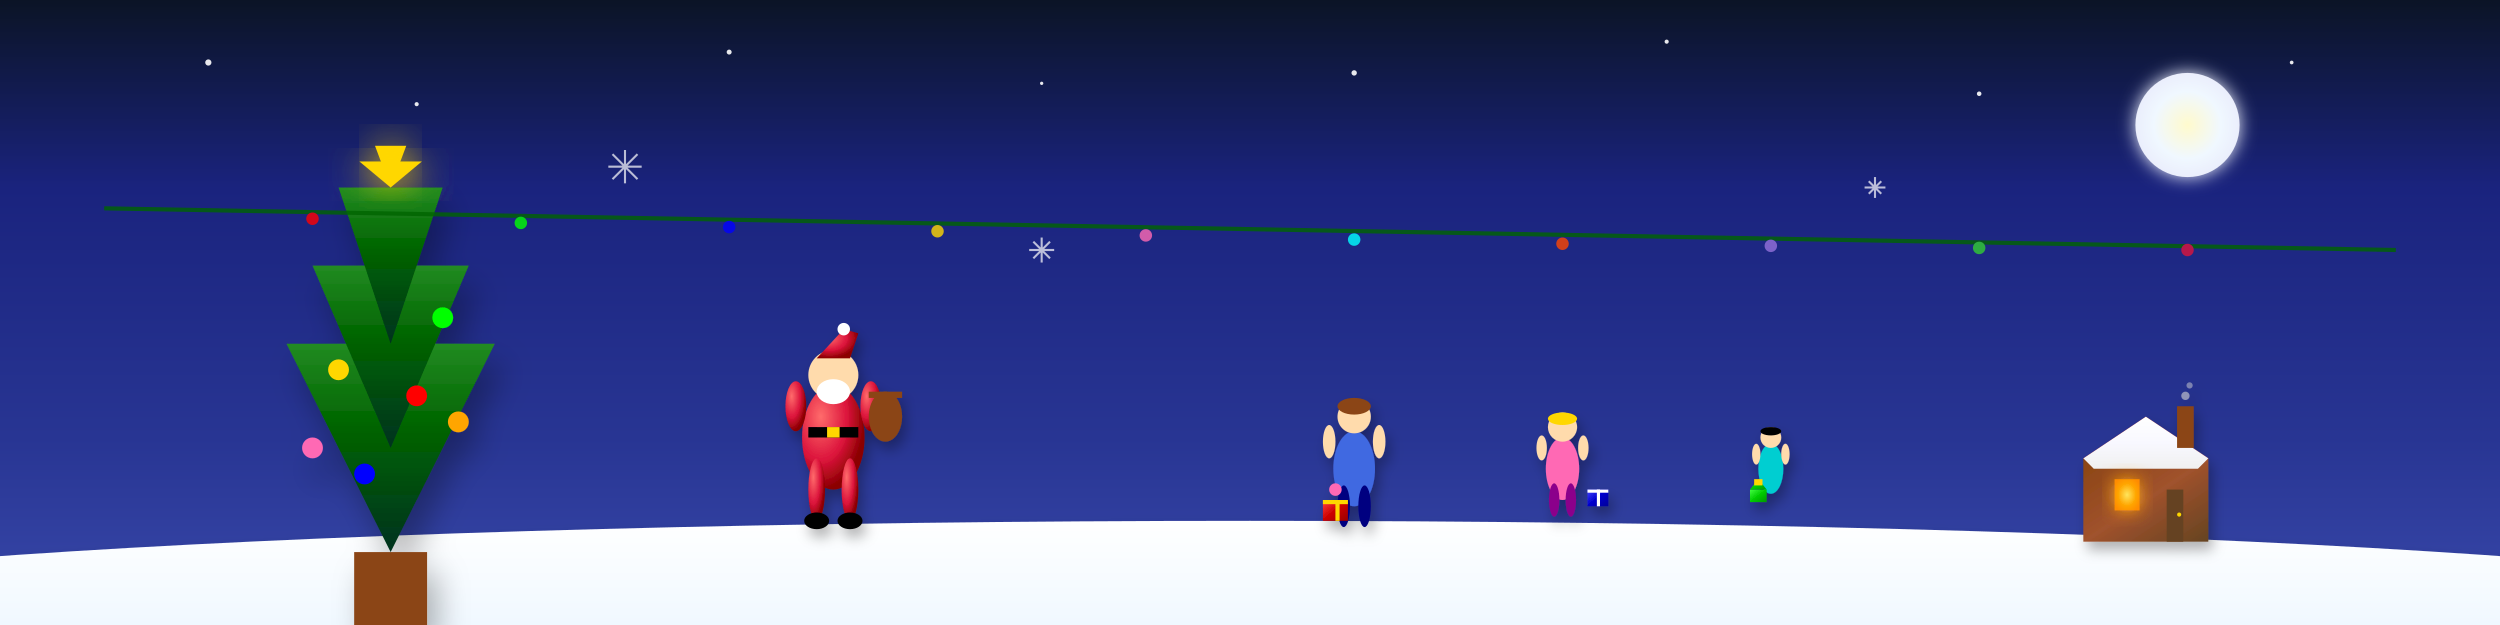
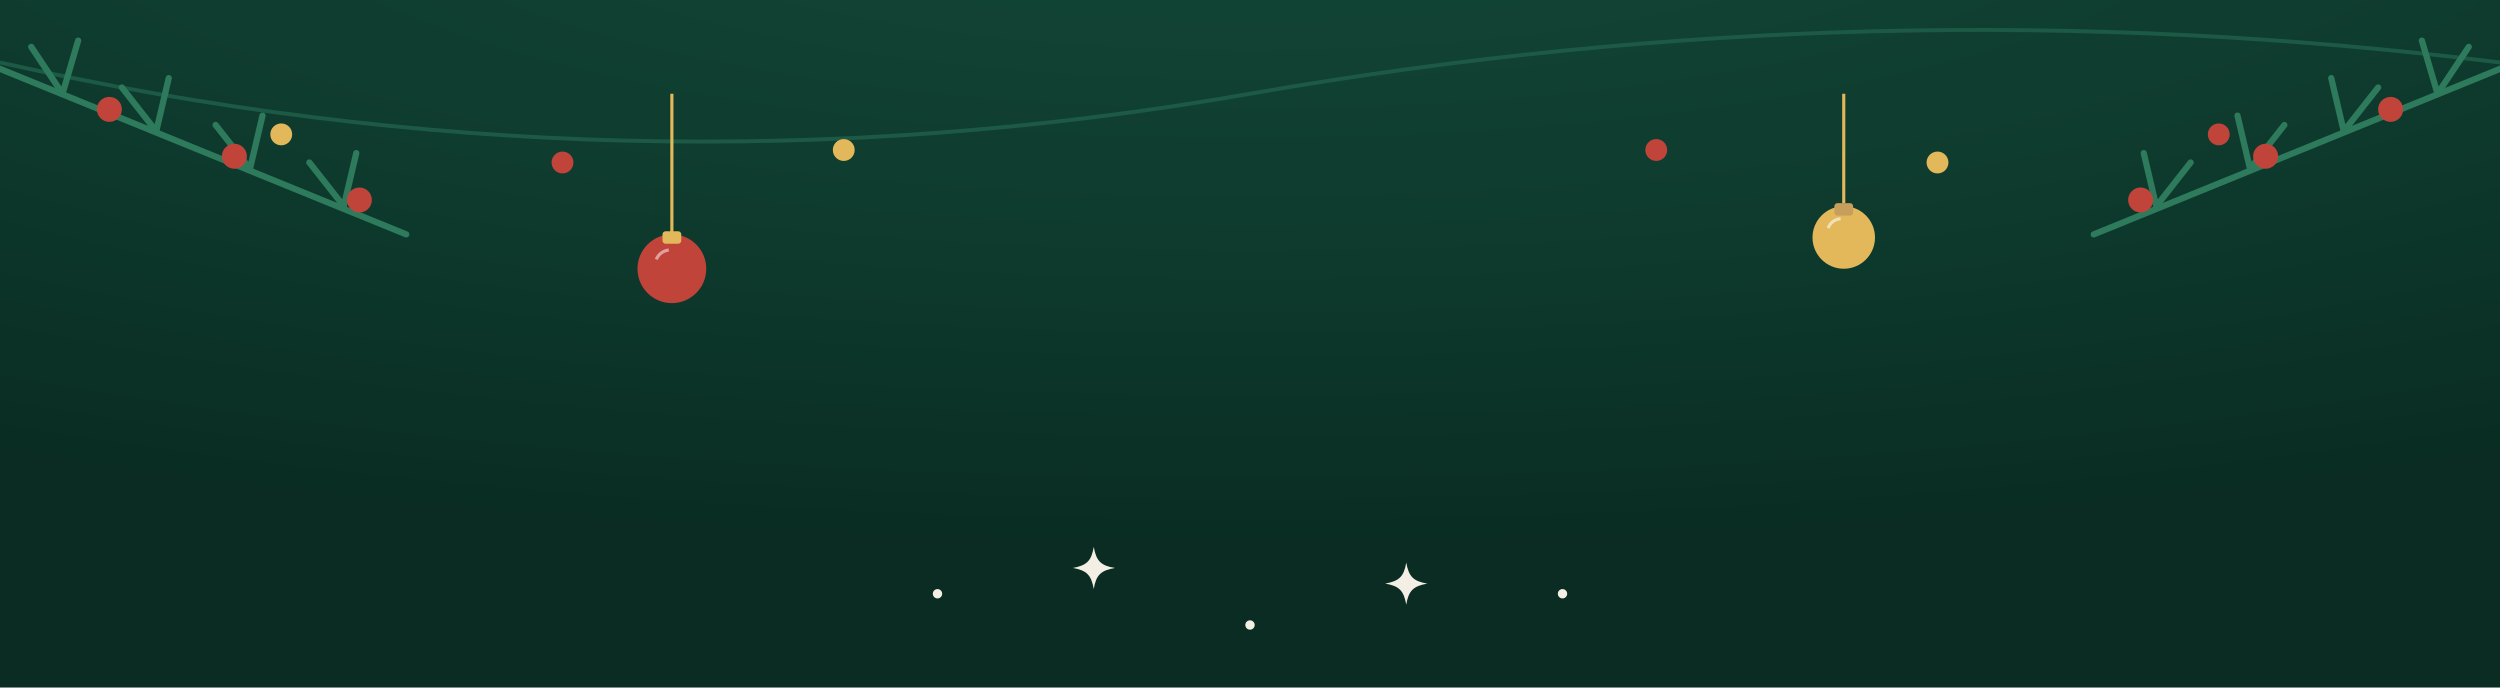
- <svg xmlns="http://www.w3.org/2000/svg" width="1200" height="300" viewBox="0 0 1200 300">
+ <svg xmlns="http://www.w3.org/2000/svg" width="1600" height="440" viewBox="0 0 1600 440">
  <defs>
-     <linearGradient id="nightSky" x1="0%" y1="0%" x2="0%" y2="100%">
-       <stop offset="0%" style="stop-color:#0B1426" />
-       <stop offset="30%" style="stop-color:#1A237E" />
-       <stop offset="70%" style="stop-color:#283593" />
-       <stop offset="100%" style="stop-color:#3949AB" />
-     </linearGradient>
-     <radialGradient id="moonGlow" cx="50%" cy="50%" r="80%">
-       <stop offset="0%" style="stop-color:#FFFACD" />
-       <stop offset="40%" style="stop-color:#F0F8FF" />
-       <stop offset="80%" style="stop-color:#E6E6FA" />
-       <stop offset="100%" style="stop-color:#D8BFD8" />
+     <radialGradient id="xmBg" cx="50%" cy="-20%" r="100%">
+       <stop offset="0%" stop-color="#134838" />
+       <stop offset="55%" stop-color="#0E3B2E" />
+       <stop offset="100%" stop-color="#0A2C22" />
    </radialGradient>
-     <linearGradient id="snowGround" x1="0%" y1="0%" x2="0%" y2="100%">
-       <stop offset="0%" style="stop-color:#FFFFFF" />
-       <stop offset="50%" style="stop-color:#F0F8FF" />
-       <stop offset="100%" style="stop-color:#E0E6FF" />
-     </linearGradient>
-     <linearGradient id="houseWall" x1="0%" y1="0%" x2="100%" y2="100%">
-       <stop offset="0%" style="stop-color:#8B4513" />
-       <stop offset="50%" style="stop-color:#A0522D" />
-       <stop offset="100%" style="stop-color:#654321" />
-     </linearGradient>
-     <linearGradient id="roofSnow" x1="0%" y1="0%" x2="0%" y2="100%">
-       <stop offset="0%" style="stop-color:#FFFFFF" />
-       <stop offset="50%" style="stop-color:#F8F8FF" />
-       <stop offset="100%" style="stop-color:#F0F0F0" />
-     </linearGradient>
-     <radialGradient id="windowGlow" cx="50%" cy="50%" r="60%">
-       <stop offset="0%" style="stop-color:#FFE55C" />
-       <stop offset="60%" style="stop-color:#FFA500" />
-       <stop offset="100%" style="stop-color:#FF8C00" />
-     </radialGradient>
-     <linearGradient id="treeGreen" x1="0%" y1="0%" x2="0%" y2="100%">
-       <stop offset="0%" style="stop-color:#228B22" />
-       <stop offset="40%" style="stop-color:#006400" />
-       <stop offset="100%" style="stop-color:#013220" />
-     </linearGradient>
-     <radialGradient id="santaSuit" cx="30%" cy="30%" r="70%">
-       <stop offset="0%" style="stop-color:#FF6B6B" />
-       <stop offset="60%" style="stop-color:#DC143C" />
-       <stop offset="100%" style="stop-color:#8B0000" />
-     </radialGradient>
-     <linearGradient id="reindeerBrown" x1="0%" y1="0%" x2="100%" y2="100%">
-       <stop offset="0%" style="stop-color:#D2691E" />
-       <stop offset="50%" style="stop-color:#A0522D" />
-       <stop offset="100%" style="stop-color:#8B4513" />
-     </linearGradient>
-     <linearGradient id="giftRed" x1="0%" y1="0%" x2="100%" y2="100%">
-       <stop offset="0%" style="stop-color:#FF4444" />
-       <stop offset="50%" style="stop-color:#CC0000" />
-       <stop offset="100%" style="stop-color:#990000" />
-     </linearGradient>
-     <linearGradient id="giftBlue" x1="0%" y1="0%" x2="100%" y2="100%">
-       <stop offset="0%" style="stop-color:#4444FF" />
-       <stop offset="50%" style="stop-color:#0000CC" />
-       <stop offset="100%" style="stop-color:#000099" />
-     </linearGradient>
-     <linearGradient id="giftGreen" x1="0%" y1="0%" x2="100%" y2="100%">
-       <stop offset="0%" style="stop-color:#44FF44" />
-       <stop offset="50%" style="stop-color:#00CC00" />
-       <stop offset="100%" style="stop-color:#009900" />
-     </linearGradient>
-     <filter id="dropShadow" x="-50%" y="-50%" width="200%" height="200%">
-       <feGaussianBlur in="SourceAlpha" stdDeviation="3" />
-       <feOffset dx="2" dy="4" result="offset" />
-       <feFlood flood-color="#000000" flood-opacity="0.3" />
-       <feComposite in2="offset" operator="in" />
-       <feMerge>
-         <feMergeNode />
-         <feMergeNode in="SourceGraphic" />
-       </feMerge>
-     </filter>
-     <filter id="softGlow" x="-50%" y="-50%" width="200%" height="200%">
-       <feGaussianBlur stdDeviation="4" result="coloredBlur" />
-       <feMerge>
-         <feMergeNode in="coloredBlur" />
-         <feMergeNode in="SourceGraphic" />
-       </feMerge>
-     </filter>
-     <filter id="innerShadow" x="-50%" y="-50%" width="200%" height="200%">
-       <feOffset dx="0" dy="2" />
-       <feGaussianBlur stdDeviation="2" result="offset-blur" />
-       <feFlood flood-color="#000000" flood-opacity="0.2" />
-       <feComposite in2="offset-blur" operator="in" />
-       <feComposite in2="SourceGraphic" operator="atop" />
-     </filter>
+     <style>
+       @keyframes sway { 0%,100% { transform: rotate(-3deg); } 50% { transform: rotate(3deg); } }
+       @keyframes twinkle { 0%,100% { opacity: .35; transform: scale(.85); } 50% { opacity: 1; transform: scale(1.1); } }
+     </style>
  </defs>
-   <rect width="1200" height="300" fill="url(#nightSky)" />
-   <g opacity="0.9">
-     <circle cx="100" cy="30" r="1.5" fill="#FFFFFF">
-       <animate attributeName="opacity" values="0.3;1;0.3" dur="2s" repeatCount="indefinite" />
-     </circle>
-     <circle cx="200" cy="50" r="1" fill="#FFFFFF">
-       <animate attributeName="opacity" values="0.5;1;0.5" dur="3s" repeatCount="indefinite" />
-     </circle>
-     <circle cx="350" cy="25" r="1.2" fill="#FFFFFF">
-       <animate attributeName="opacity" values="0.4;1;0.4" dur="2.5s" repeatCount="indefinite" />
-     </circle>
-     <circle cx="500" cy="40" r="0.8" fill="#FFFFFF">
-       <animate attributeName="opacity" values="0.6;1;0.6" dur="1.8s" repeatCount="indefinite" />
-     </circle>
-     <circle cx="650" cy="35" r="1.3" fill="#FFFFFF">
-       <animate attributeName="opacity" values="0.3;1;0.3" dur="2.2s" repeatCount="indefinite" />
-     </circle>
-     <circle cx="800" cy="20" r="1" fill="#FFFFFF">
-       <animate attributeName="opacity" values="0.5;1;0.5" dur="2.8s" repeatCount="indefinite" />
-     </circle>
-     <circle cx="950" cy="45" r="1.1" fill="#FFFFFF">
-       <animate attributeName="opacity" values="0.4;1;0.4" dur="2.1s" repeatCount="indefinite" />
-     </circle>
-     <circle cx="1100" cy="30" r="0.9" fill="#FFFFFF">
-       <animate attributeName="opacity" values="0.6;1;0.6" dur="2.6s" repeatCount="indefinite" />
-     </circle>
+   <rect width="1600" height="440" fill="url(#xmBg)" />
+   <path d="M0 40 Q 400 130 800 60 T 1600 40" stroke="#1C5A46" stroke-width="2.5" fill="none" />
+   <g>
+     <circle cx="180" cy="86" r="7" fill="#E3B85A" />
+     <circle cx="360" cy="104" r="7" fill="#C1443B" />
+     <circle cx="540" cy="96" r="7" fill="#E3B85A" />
+     <circle cx="1060" cy="96" r="7" fill="#C1443B" />
+     <circle cx="1240" cy="104" r="7" fill="#E3B85A" />
+     <circle cx="1420" cy="86" r="7" fill="#C1443B" />
  </g>
-   <circle cx="1050" cy="60" r="25" fill="url(#moonGlow)" filter="url(#softGlow)" />
-   <ellipse cx="600" cy="300" rx="800" ry="50" fill="url(#snowGround)" filter="url(#dropShadow)" />
-   <g transform="translate(100, -85) scale(2.5)" filter="url(#dropShadow)">
-     <rect x="28" y="140" width="14" height="30" fill="#8B4513" />
-     <polygon points="35,140 15,100 55,100" fill="url(#treeGreen)" />
-     <polygon points="35,120 20,85 50,85" fill="url(#treeGreen)" />
-     <polygon points="35,100 25,70 45,70" fill="url(#treeGreen)" />
-     <circle cx="25" cy="105" r="2" fill="#FFD700" />
-     <circle cx="40" cy="110" r="2" fill="#FF0000" />
-     <circle cx="30" cy="125" r="2" fill="#0000FF" />
-     <circle cx="45" cy="95" r="2" fill="#00FF00" />
-     <circle cx="20" cy="120" r="2" fill="#FF69B4" />
-     <circle cx="48" cy="115" r="2" fill="#FFA500" />
-     <polygon points="35,70 32,62 38,62" fill="#FFD700" filter="url(#softGlow)" />
-     <polygon points="35,70 29,65 41,65" fill="#FFD700" filter="url(#softGlow)" />
+   <g stroke="#2E7A5C" stroke-width="4" stroke-linecap="round" fill="none">
+     <path d="M-10 40 L 260 150" />
+     <path d="M40 60 l -20 -30 M40 60 l 10 -34" />
+     <path d="M100 84 l -22 -28 M100 84 l 8 -34" />
+     <path d="M160 108 l -22 -28 M160 108 l 8 -34" />
+     <path d="M220 132 l -22 -28 M220 132 l 8 -34" />
  </g>
-   <g transform="translate(400, 180)" filter="url(#dropShadow)">
-     <ellipse cx="0" cy="30" rx="15" ry="25" fill="url(#santaSuit)" />
-     <circle cx="0" cy="0" r="12" fill="#FFDBAC" />
-     <polygon points="-8,-8 8,-8 12,-20 5,-22" fill="url(#santaSuit)" />
-     <circle cx="5" cy="-22" r="3" fill="#FFFFFF" />
-     <ellipse cx="0" cy="8" rx="8" ry="6" fill="#FFFFFF" />
-     <rect x="-12" y="25" width="24" height="5" fill="#000000" />
-     <rect x="-3" y="25" width="6" height="5" fill="#FFD700" />
-     <ellipse cx="-18" cy="15" rx="5" ry="12" fill="url(#santaSuit)" />
-     <ellipse cx="18" cy="15" rx="5" ry="12" fill="url(#santaSuit)" />
-     <ellipse cx="-8" cy="55" rx="4" ry="15" fill="url(#santaSuit)" />
-     <ellipse cx="8" cy="55" rx="4" ry="15" fill="url(#santaSuit)" />
-     <ellipse cx="-8" cy="70" rx="6" ry="4" fill="#000000" />
-     <ellipse cx="8" cy="70" rx="6" ry="4" fill="#000000" />
-     <ellipse cx="25" cy="20" rx="8" ry="12" fill="#8B4513" />
-     <rect x="17" y="8" width="16" height="3" fill="#8B4513" />
+   <circle cx="70" cy="70" r="8" fill="#C1443B" />
+   <circle cx="150" cy="100" r="8" fill="#C1443B" />
+   <circle cx="230" cy="128" r="8" fill="#C1443B" />
+   <g stroke="#2E7A5C" stroke-width="4" stroke-linecap="round" fill="none">
+     <path d="M1610 40 L 1340 150" />
+     <path d="M1560 60 l 20 -30 M1560 60 l -10 -34" />
+     <path d="M1500 84 l 22 -28 M1500 84 l -8 -34" />
+     <path d="M1440 108 l 22 -28 M1440 108 l -8 -34" />
+     <path d="M1380 132 l 22 -28 M1380 132 l -8 -34" />
  </g>
-   <g transform="translate(650, 200)" filter="url(#dropShadow)">
-     <ellipse cx="0" cy="25" rx="10" ry="18" fill="#4169E1" />
-     <circle cx="0" cy="0" r="8" fill="#FFDBAC" />
-     <ellipse cx="0" cy="-5" rx="8" ry="4" fill="#8B4513" />
-     <ellipse cx="-12" cy="12" rx="3" ry="8" fill="#FFDBAC" />
-     <ellipse cx="12" cy="12" rx="3" ry="8" fill="#FFDBAC" />
-     <ellipse cx="-5" cy="43" rx="3" ry="10" fill="#000080" />
-     <ellipse cx="5" cy="43" rx="3" ry="10" fill="#000080" />
-     <rect x="-15" y="40" width="12" height="10" fill="url(#giftRed)" />
-     <rect x="-15" y="40" width="12" height="2" fill="#FFD700" />
-     <rect x="-9" y="40" width="2" height="10" fill="#FFD700" />
-     <circle cx="-9" cy="35" r="3" fill="#FF69B4" />
+   <circle cx="1530" cy="70" r="8" fill="#C1443B" />
+   <circle cx="1450" cy="100" r="8" fill="#C1443B" />
+   <circle cx="1370" cy="128" r="8" fill="#C1443B" />
+   <g style="animation:sway 6s ease-in-out infinite; transform-origin:430px 60px;">
+     <line x1="430" y1="60" x2="430" y2="150" stroke="#E3B85A" stroke-width="2" />
+     <circle cx="430" cy="172" r="22" fill="#C1443B" />
+     <rect x="424" y="148" width="12" height="8" rx="2" fill="#E3B85A" />
+     <path d="M420 166 a10 10 0 0 1 8 -6" stroke="#fff" stroke-width="2" fill="none" opacity=".5" />
  </g>
-   <g transform="translate(750, 205)" filter="url(#dropShadow)">
-     <ellipse cx="0" cy="20" rx="8" ry="15" fill="#FF69B4" />
-     <circle cx="0" cy="0" r="7" fill="#FFDBAC" />
-     <ellipse cx="0" cy="-4" rx="7" ry="3" fill="#FFD700" />
-     <ellipse cx="-10" cy="10" rx="2.5" ry="6" fill="#FFDBAC" />
-     <ellipse cx="10" cy="10" rx="2.5" ry="6" fill="#FFDBAC" />
-     <ellipse cx="-4" cy="35" rx="2.5" ry="8" fill="#8B008B" />
-     <ellipse cx="4" cy="35" rx="2.5" ry="8" fill="#8B008B" />
-     <rect x="12" y="30" width="10" height="8" fill="url(#giftBlue)" />
-     <rect x="12" y="30" width="10" height="1.5" fill="#FFFFFF" />
-     <rect x="16.5" y="30" width="1.5" height="8" fill="#FFFFFF" />
+   <g style="animation:sway 7s ease-in-out .6s infinite; transform-origin:1180px 60px;">
+     <line x1="1180" y1="60" x2="1180" y2="130" stroke="#E3B85A" stroke-width="2" />
+     <circle cx="1180" cy="152" r="20" fill="#E3B85A" />
+     <rect x="1174" y="130" width="12" height="8" rx="2" fill="#C79E5C" />
+     <path d="M1170 146 a9 9 0 0 1 8 -6" stroke="#fff" stroke-width="2" fill="none" opacity=".55" />
  </g>
-   <g transform="translate(850, 210)" filter="url(#dropShadow)">
-     <ellipse cx="0" cy="15" rx="6" ry="12" fill="#00CED1" />
-     <circle cx="0" cy="0" r="5" fill="#FFDBAC" />
-     <ellipse cx="0" cy="-3" rx="5" ry="2" fill="#000000" />
-     <ellipse cx="-7" cy="8" rx="2" ry="5" fill="#FFDBAC" />
-     <ellipse cx="7" cy="8" rx="2" ry="5" fill="#FFDBAC" />
-     <rect x="-10" y="25" width="8" height="6" fill="url(#giftGreen)" />
-     <polygon points="-10,25 -2,25 -6,20" fill="url(#giftGreen)" />
-     <rect x="-8" y="20" width="4" height="3" fill="#FFD700" />
-   </g>
-   <g opacity="0.7">
-     <g transform="translate(300, 80)">
-       <path d="M0,-8 L0,8 M-8,0 L8,0 M-6,-6 L6,6 M-6,6 L6,-6" stroke="#FFFFFF" stroke-width="1" fill="none" />
-     </g>
-     <g transform="translate(500, 120)">
-       <path d="M0,-6 L0,6 M-6,0 L6,0 M-4,-4 L4,4 M-4,4 L4,-4" stroke="#FFFFFF" stroke-width="1" fill="none" />
-     </g>
-     <g transform="translate(900, 90)">
-       <path d="M0,-5 L0,5 M-5,0 L5,0 M-3,-3 L3,3 M-3,3 L3,-3" stroke="#FFFFFF" stroke-width="1" fill="none" />
-     </g>
-   </g>
-   <g transform="translate(1000, 180)" filter="url(#dropShadow)">
-     <rect x="0" y="40" width="60" height="40" fill="url(#houseWall)" />
-     <polygon points="0,40 30,20 60,40" fill="#8B0000" />
-     <polygon points="0,40 30,20 60,40 55,45 5,45" fill="url(#roofSnow)" />
-     <rect x="15" y="50" width="12" height="15" fill="url(#windowGlow)" filter="url(#softGlow)" />
-     <rect x="40" y="55" width="8" height="25" fill="#654321" />
-     <circle cx="46" cy="67" r="1" fill="#FFD700" />
-     <rect x="45" y="15" width="8" height="20" fill="#8B4513" />
-     <circle cx="49" cy="10" r="2" fill="#D3D3D3" opacity="0.6" />
-     <circle cx="51" cy="5" r="1.5" fill="#D3D3D3" opacity="0.5" />
-   </g>
-   <g opacity="0.8">
-     <line x1="50" y1="100" x2="1150" y2="120" stroke="#006400" stroke-width="2" />
-     <circle cx="150" cy="105" r="3" fill="#FF0000" />
-     <circle cx="250" cy="107" r="3" fill="#00FF00" />
-     <circle cx="350" cy="109" r="3" fill="#0000FF" />
-     <circle cx="450" cy="111" r="3" fill="#FFD700" />
-     <circle cx="550" cy="113" r="3" fill="#FF69B4" />
-     <circle cx="650" cy="115" r="3" fill="#00FFFF" />
-     <circle cx="750" cy="117" r="3" fill="#FF4500" />
-     <circle cx="850" cy="118" r="3" fill="#9370DB" />
-     <circle cx="950" cy="119" r="3" fill="#32CD32" />
-     <circle cx="1050" cy="120" r="3" fill="#DC143C" />
+   <g fill="#F4EFE4">
+     <path style="animation:twinkle 4s ease-in-out infinite" d="M700 350c1.6 9 4.5 12 13.5 13.5-9 1.6-12 4.5-13.5 13.5-1.6-9-4.5-12-13.5-13.5 9-1.6 12-4.5 13.5-13.5z" />
+     <path style="animation:twinkle 3.4s ease-in-out .5s infinite" d="M900 360c1.6 9 4.5 12 13.5 13.5-9 1.6-12 4.5-13.5 13.5-1.6-9-4.5-12-13.5-13.5 9-1.6 12-4.5 13.5-13.5z" />
+     <circle cx="600" cy="380" r="3" />
+     <circle cx="1000" cy="380" r="3" />
+     <circle cx="800" cy="400" r="3" />
  </g>
</svg>
